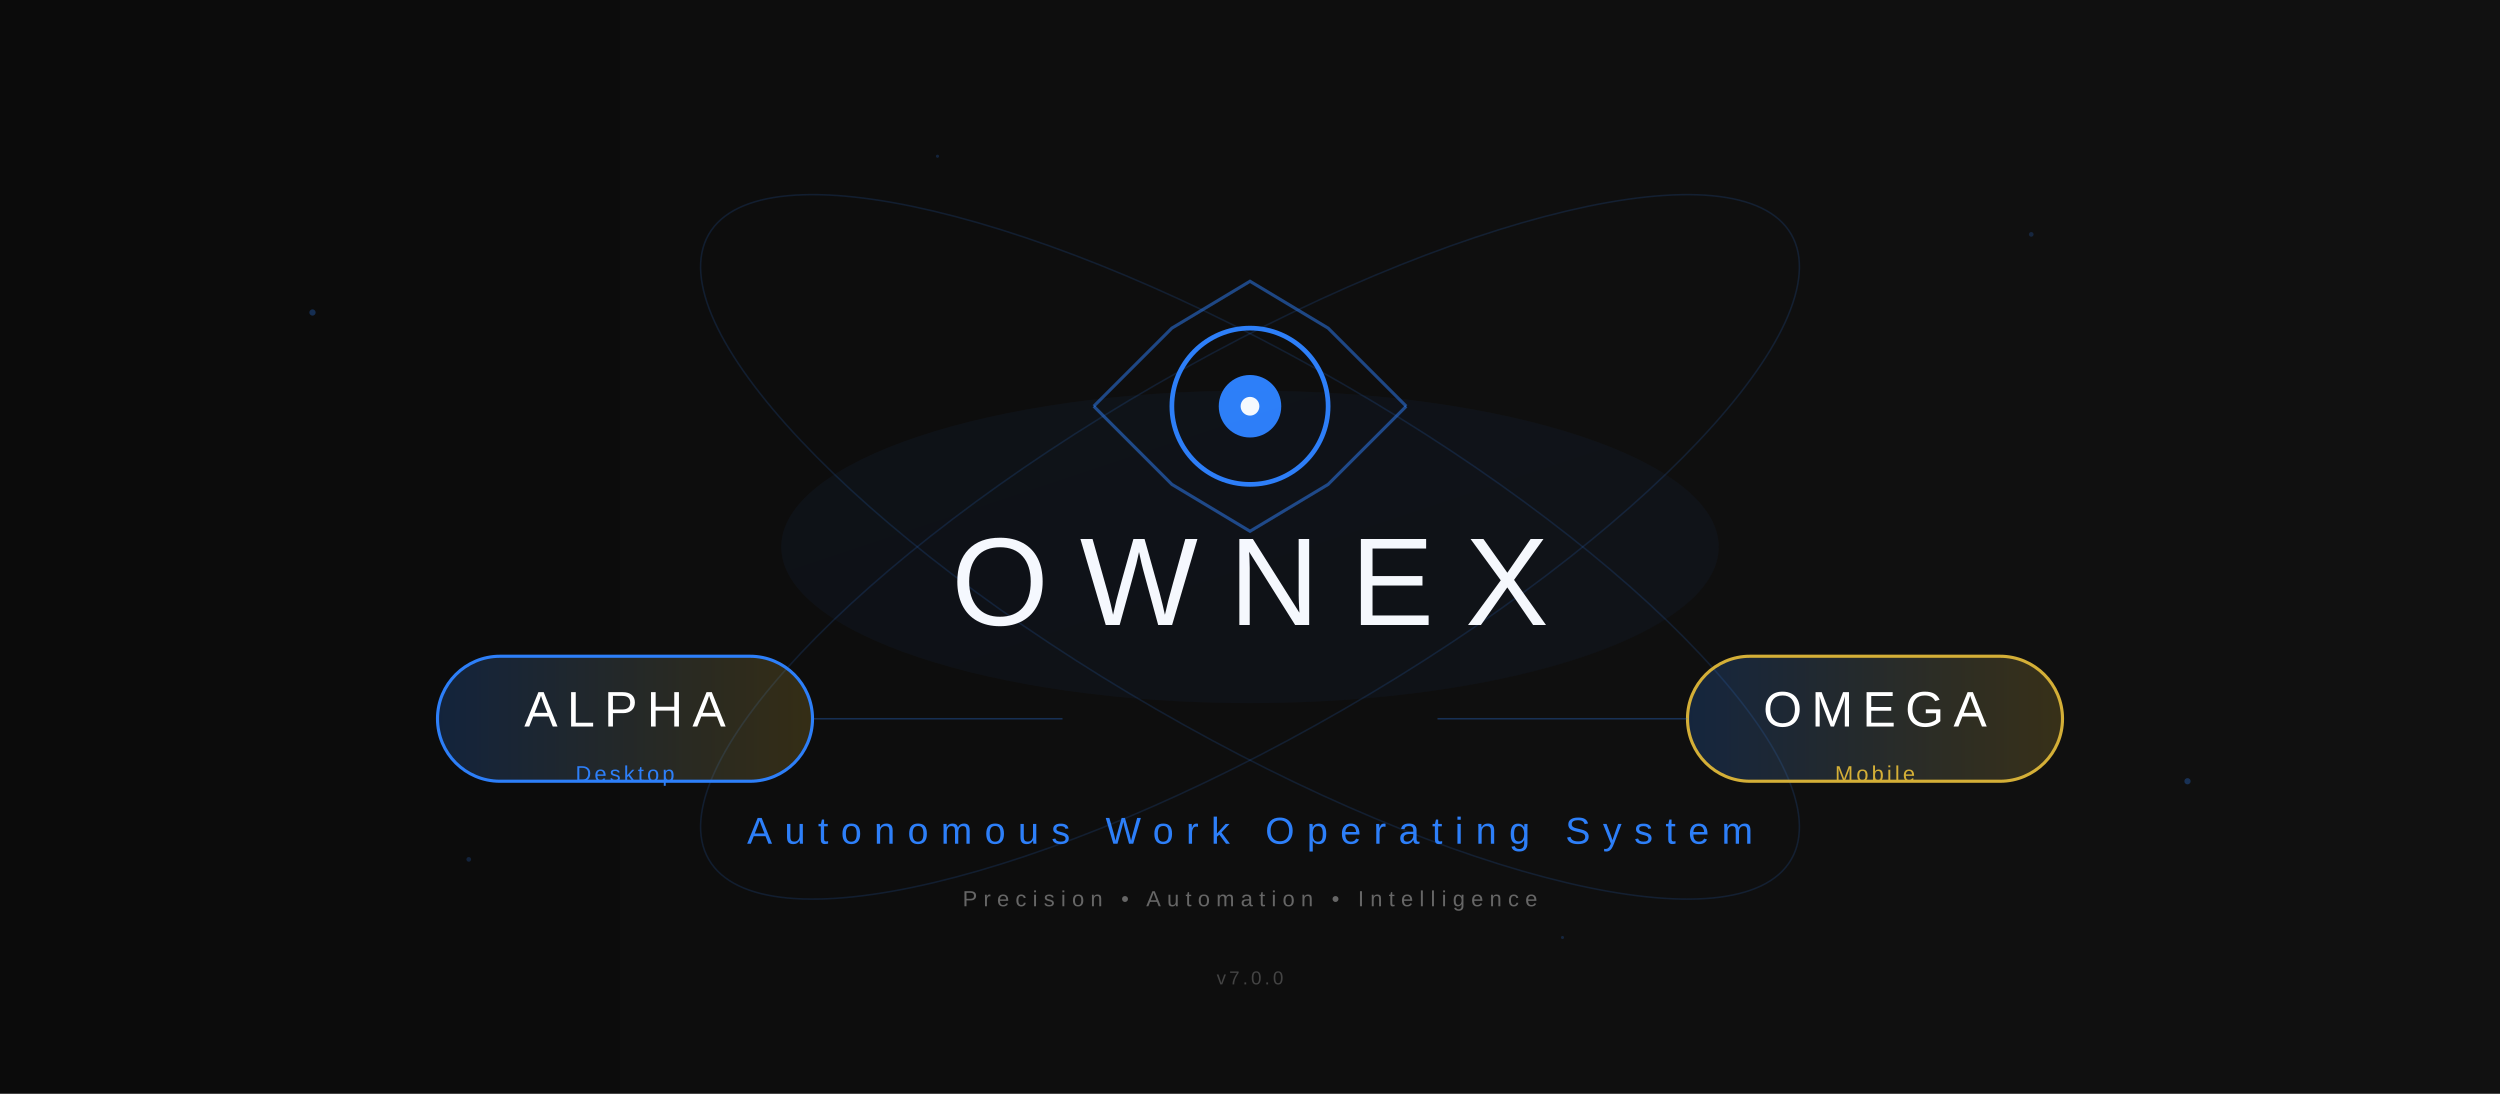
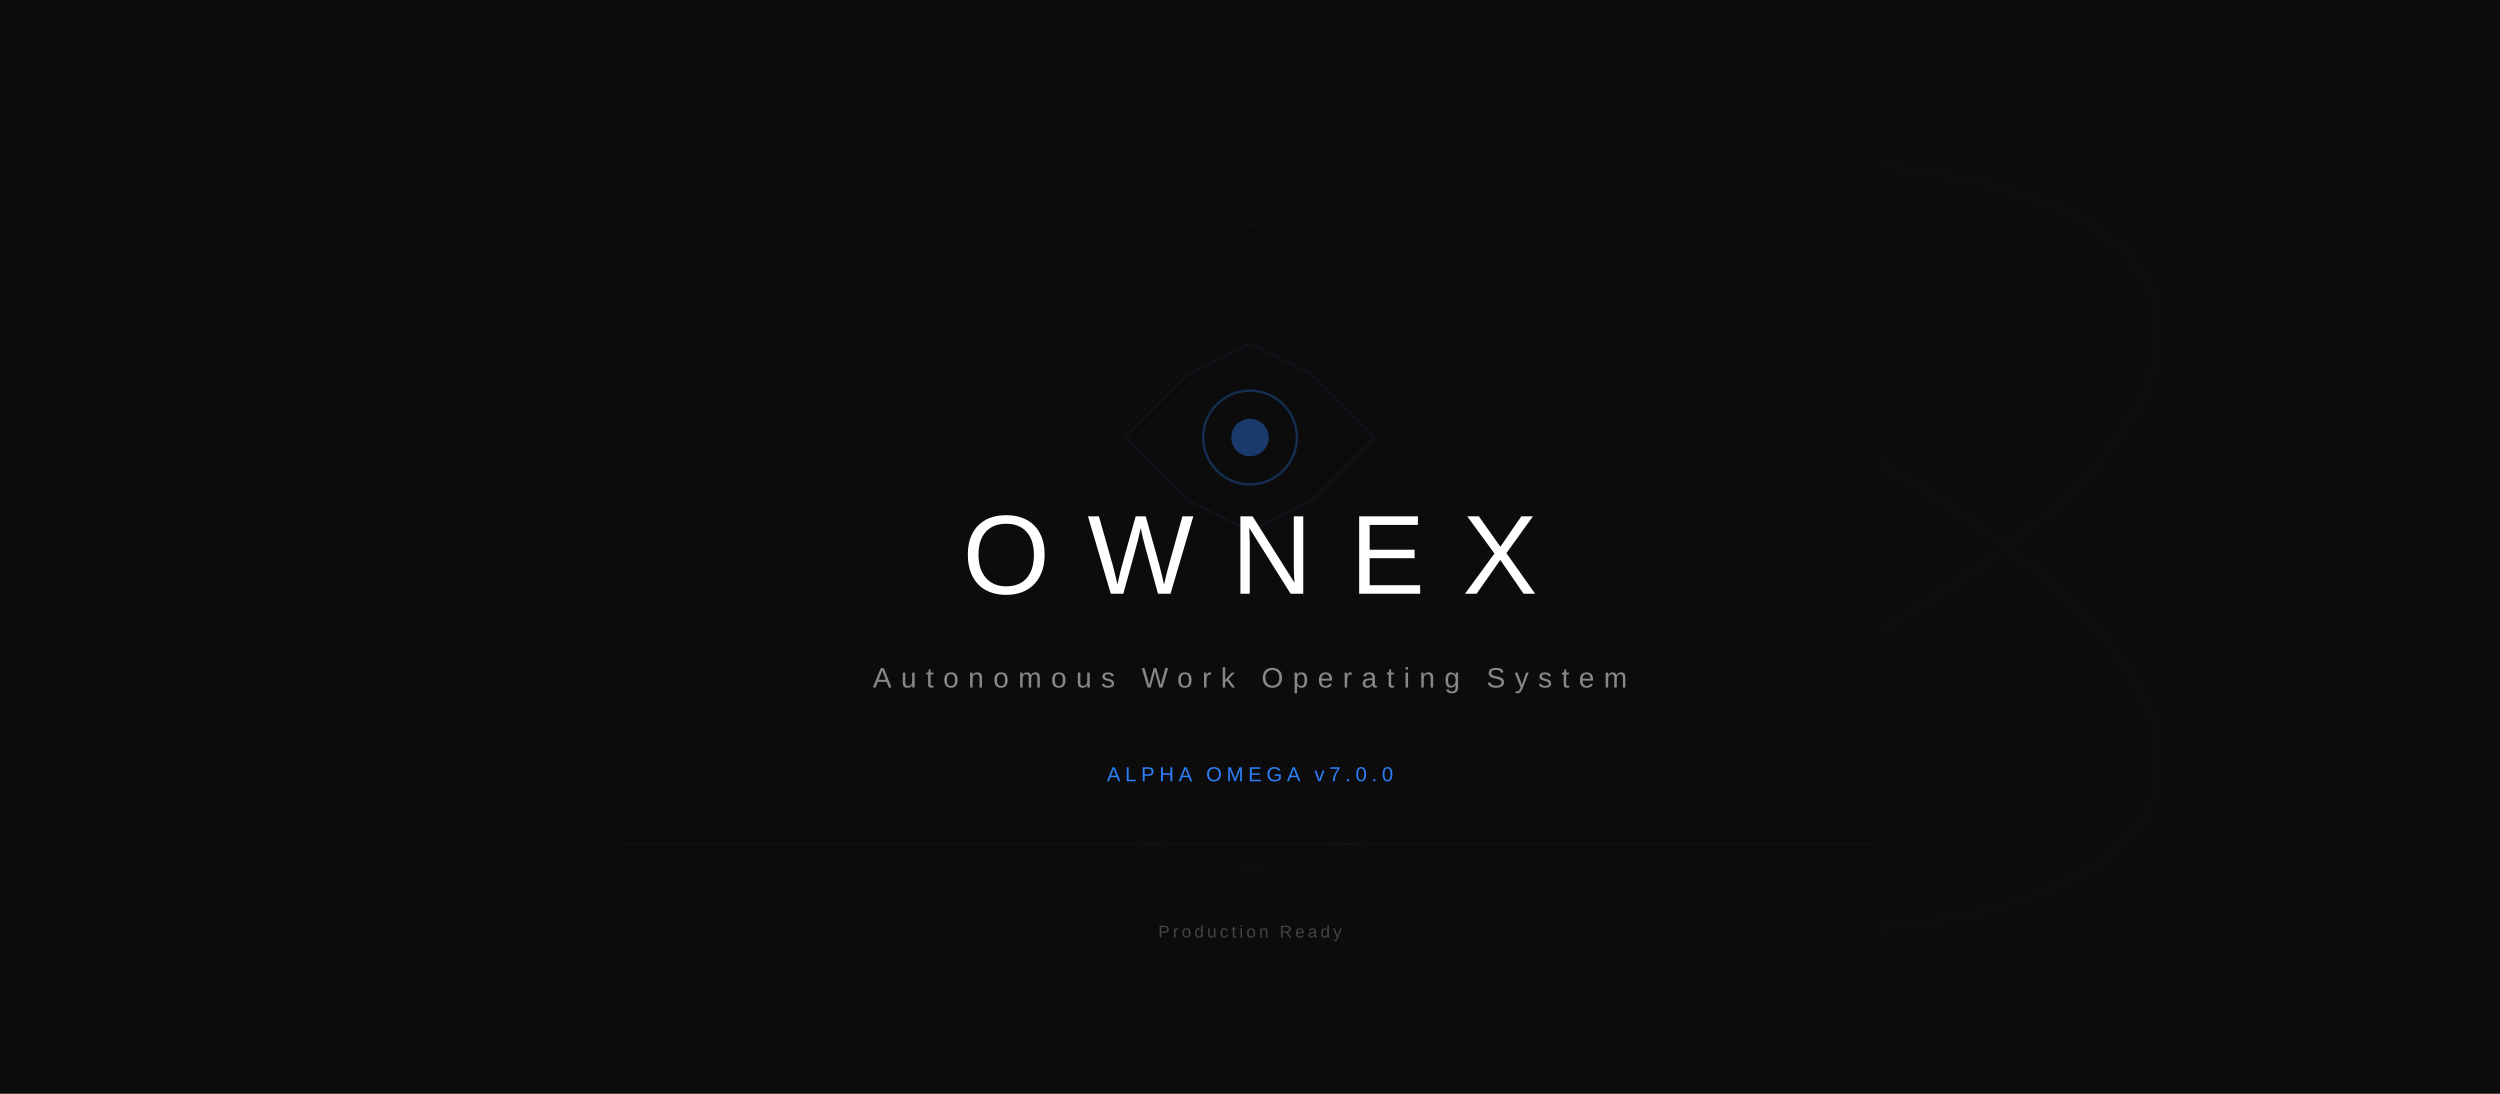
<svg xmlns="http://www.w3.org/2000/svg" viewBox="0 0 1600 700" width="1600" height="700">
  <defs>
    <linearGradient id="grad1" x1="0%" y1="0%" x2="100%" y2="100%">
      <stop offset="0%" style="stop-color:#2D7FF9;stop-opacity:1" />
      <stop offset="100%" style="stop-color:#1E5BC9;stop-opacity:1" />
    </linearGradient>
    <linearGradient id="grad2" x1="0%" y1="0%" x2="100%" y2="0%">
      <stop offset="0%" style="stop-color:#0B0B0B;stop-opacity:1" />
-       <stop offset="100%" style="stop-color:#111111;stop-opacity:1" />
-     </linearGradient>
-     <linearGradient id="grad3" x1="0%" y1="0%" x2="100%" y2="0%">
-       <stop offset="0%" style="stop-color:#2D7FF9;stop-opacity:0.2" />
-       <stop offset="100%" style="stop-color:#D4AF37;stop-opacity:0.2" />
+       <stop offset="100%" style="stop-color:#0D0D0D;stop-opacity:1" />
    </linearGradient>
  </defs>
  <rect width="1600" height="700" fill="url(#grad2)" />
-   <ellipse cx="800" cy="350" rx="400" ry="120" fill="none" stroke="#2D7FF9" stroke-width="1" opacity="0.15" transform="rotate(30 800 350)" />
-   <ellipse cx="800" cy="350" rx="400" ry="120" fill="none" stroke="#2D7FF9" stroke-width="1" opacity="0.15" transform="rotate(-30 800 350)" />
-   <circle cx="200" cy="200" r="2" fill="#2D7FF9" opacity="0.3" />
-   <circle cx="1400" cy="500" r="2" fill="#2D7FF9" opacity="0.3" />
-   <circle cx="300" cy="550" r="1.5" fill="#2D7FF9" opacity="0.2" />
-   <circle cx="1300" cy="150" r="1.5" fill="#2D7FF9" opacity="0.2" />
-   <circle cx="600" cy="100" r="1" fill="#2D7FF9" opacity="0.2" />
-   <circle cx="1000" cy="600" r="1" fill="#2D7FF9" opacity="0.2" />
-   <g transform="translate(800, 260)">
-     <path d="M -100 0 L -50 -50 L 0 -80 L 50 -50 L 100 0" fill="none" stroke="#2D7FF9" stroke-width="2" opacity="0.5" />
-     <path d="M -100 0 L -50 50 L 0 80 L 50 50 L 100 0" fill="none" stroke="#2D7FF9" stroke-width="2" opacity="0.5" />
-     <circle cx="0" cy="0" r="50" fill="none" stroke="#2D7FF9" stroke-width="3" />
-     <circle cx="0" cy="0" r="20" fill="#2D7FF9" />
-     <circle cx="0" cy="0" r="6" fill="#FFFFFF" />
+   <ellipse cx="800" cy="350" rx="600" ry="200" fill="none" stroke="#2D7FF9" stroke-width="0.5" opacity="0.05" transform="rotate(15 800 350)" />
+   <ellipse cx="800" cy="350" rx="600" ry="200" fill="none" stroke="#2D7FF9" stroke-width="0.5" opacity="0.05" transform="rotate(-15 800 350)" />
+   <g transform="translate(800, 280)" opacity="0.08">
+     <path d="M -80 0 L -40 -40 L 0 -60 L 40 -40 L 80 0" fill="none" stroke="#2D7FF9" stroke-width="1" />
+     <path d="M -80 0 L -40 40 L 0 60 L 40 40 L 80 0" fill="none" stroke="#2D7FF9" stroke-width="1" />
  </g>
-   <text x="800" y="400" font-family="Arial, sans-serif" font-size="80" font-weight="300" fill="#FFFFFF" text-anchor="middle" letter-spacing="20">OWNEX</text>
-   <g transform="translate(400, 460)">
-     <rect x="-120" y="-40" width="240" height="80" rx="40" fill="url(#grad3)" stroke="#2D7FF9" stroke-width="2" />
-     <text x="0" y="5" font-family="Arial, sans-serif" font-size="32" font-weight="300" fill="#FFFFFF" text-anchor="middle" letter-spacing="6">ALPHA</text>
-     <text x="0" y="40" font-family="Arial, sans-serif" font-size="14" font-weight="300" fill="#2D7FF9" text-anchor="middle" letter-spacing="2">Desktop</text>
-   </g>
-   <g transform="translate(1200, 460)">
-     <rect x="-120" y="-40" width="240" height="80" rx="40" fill="url(#grad3)" stroke="#D4AF37" stroke-width="2" />
-     <text x="0" y="5" font-family="Arial, sans-serif" font-size="32" font-weight="300" fill="#FFFFFF" text-anchor="middle" letter-spacing="6">OMEGA</text>
-     <text x="0" y="40" font-family="Arial, sans-serif" font-size="14" font-weight="300" fill="#D4AF37" text-anchor="middle" letter-spacing="2">Mobile</text>
-   </g>
-   <line x1="520" y1="460" x2="680" y2="460" stroke="#2D7FF9" stroke-width="1" opacity="0.3" />
-   <line x1="920" y1="460" x2="1080" y2="460" stroke="#2D7FF9" stroke-width="1" opacity="0.3" />
-   <text x="800" y="540" font-family="Arial, sans-serif" font-size="24" font-weight="300" fill="#2D7FF9" text-anchor="middle" letter-spacing="8">Autonomous Work Operating System</text>
-   <text x="800" y="580" font-family="Arial, sans-serif" font-size="14" font-weight="300" fill="#666666" text-anchor="middle" letter-spacing="4">Precision • Automation • Intelligence</text>
-   <text x="800" y="630" font-family="Arial, sans-serif" font-size="12" font-weight="300" fill="#444444" text-anchor="middle" letter-spacing="2">v7.0.0</text>
-   <ellipse cx="800" cy="350" rx="300" ry="100" fill="url(#grad1)" opacity="0.05" />
+   <circle cx="800" cy="280" r="30" fill="none" stroke="#2D7FF9" stroke-width="1.5" opacity="0.3" />
+   <circle cx="800" cy="280" r="12" fill="#2D7FF9" opacity="0.4" />
+   <text x="800" y="380" font-family="Arial, sans-serif" font-size="72" font-weight="200" fill="#FFFFFF" text-anchor="middle" letter-spacing="24">OWNEX</text>
+   <text x="800" y="440" font-family="Arial, sans-serif" font-size="18" font-weight="300" fill="#888888" text-anchor="middle" letter-spacing="6">Autonomous Work Operating System</text>
+   <text x="800" y="500" font-family="Arial, sans-serif" font-size="13" font-weight="300" fill="#2D7FF9" text-anchor="middle" letter-spacing="3">ALPHA  OMEGA  v7.0.0</text>
+   <line x1="400" y1="540" x2="1200" y2="540" stroke="#2D7FF9" stroke-width="0.5" opacity="0.1" />
+   <text x="800" y="600" font-family="Arial, sans-serif" font-size="11" font-weight="300" fill="#444444" text-anchor="middle" letter-spacing="2">Production Ready</text>
</svg>
